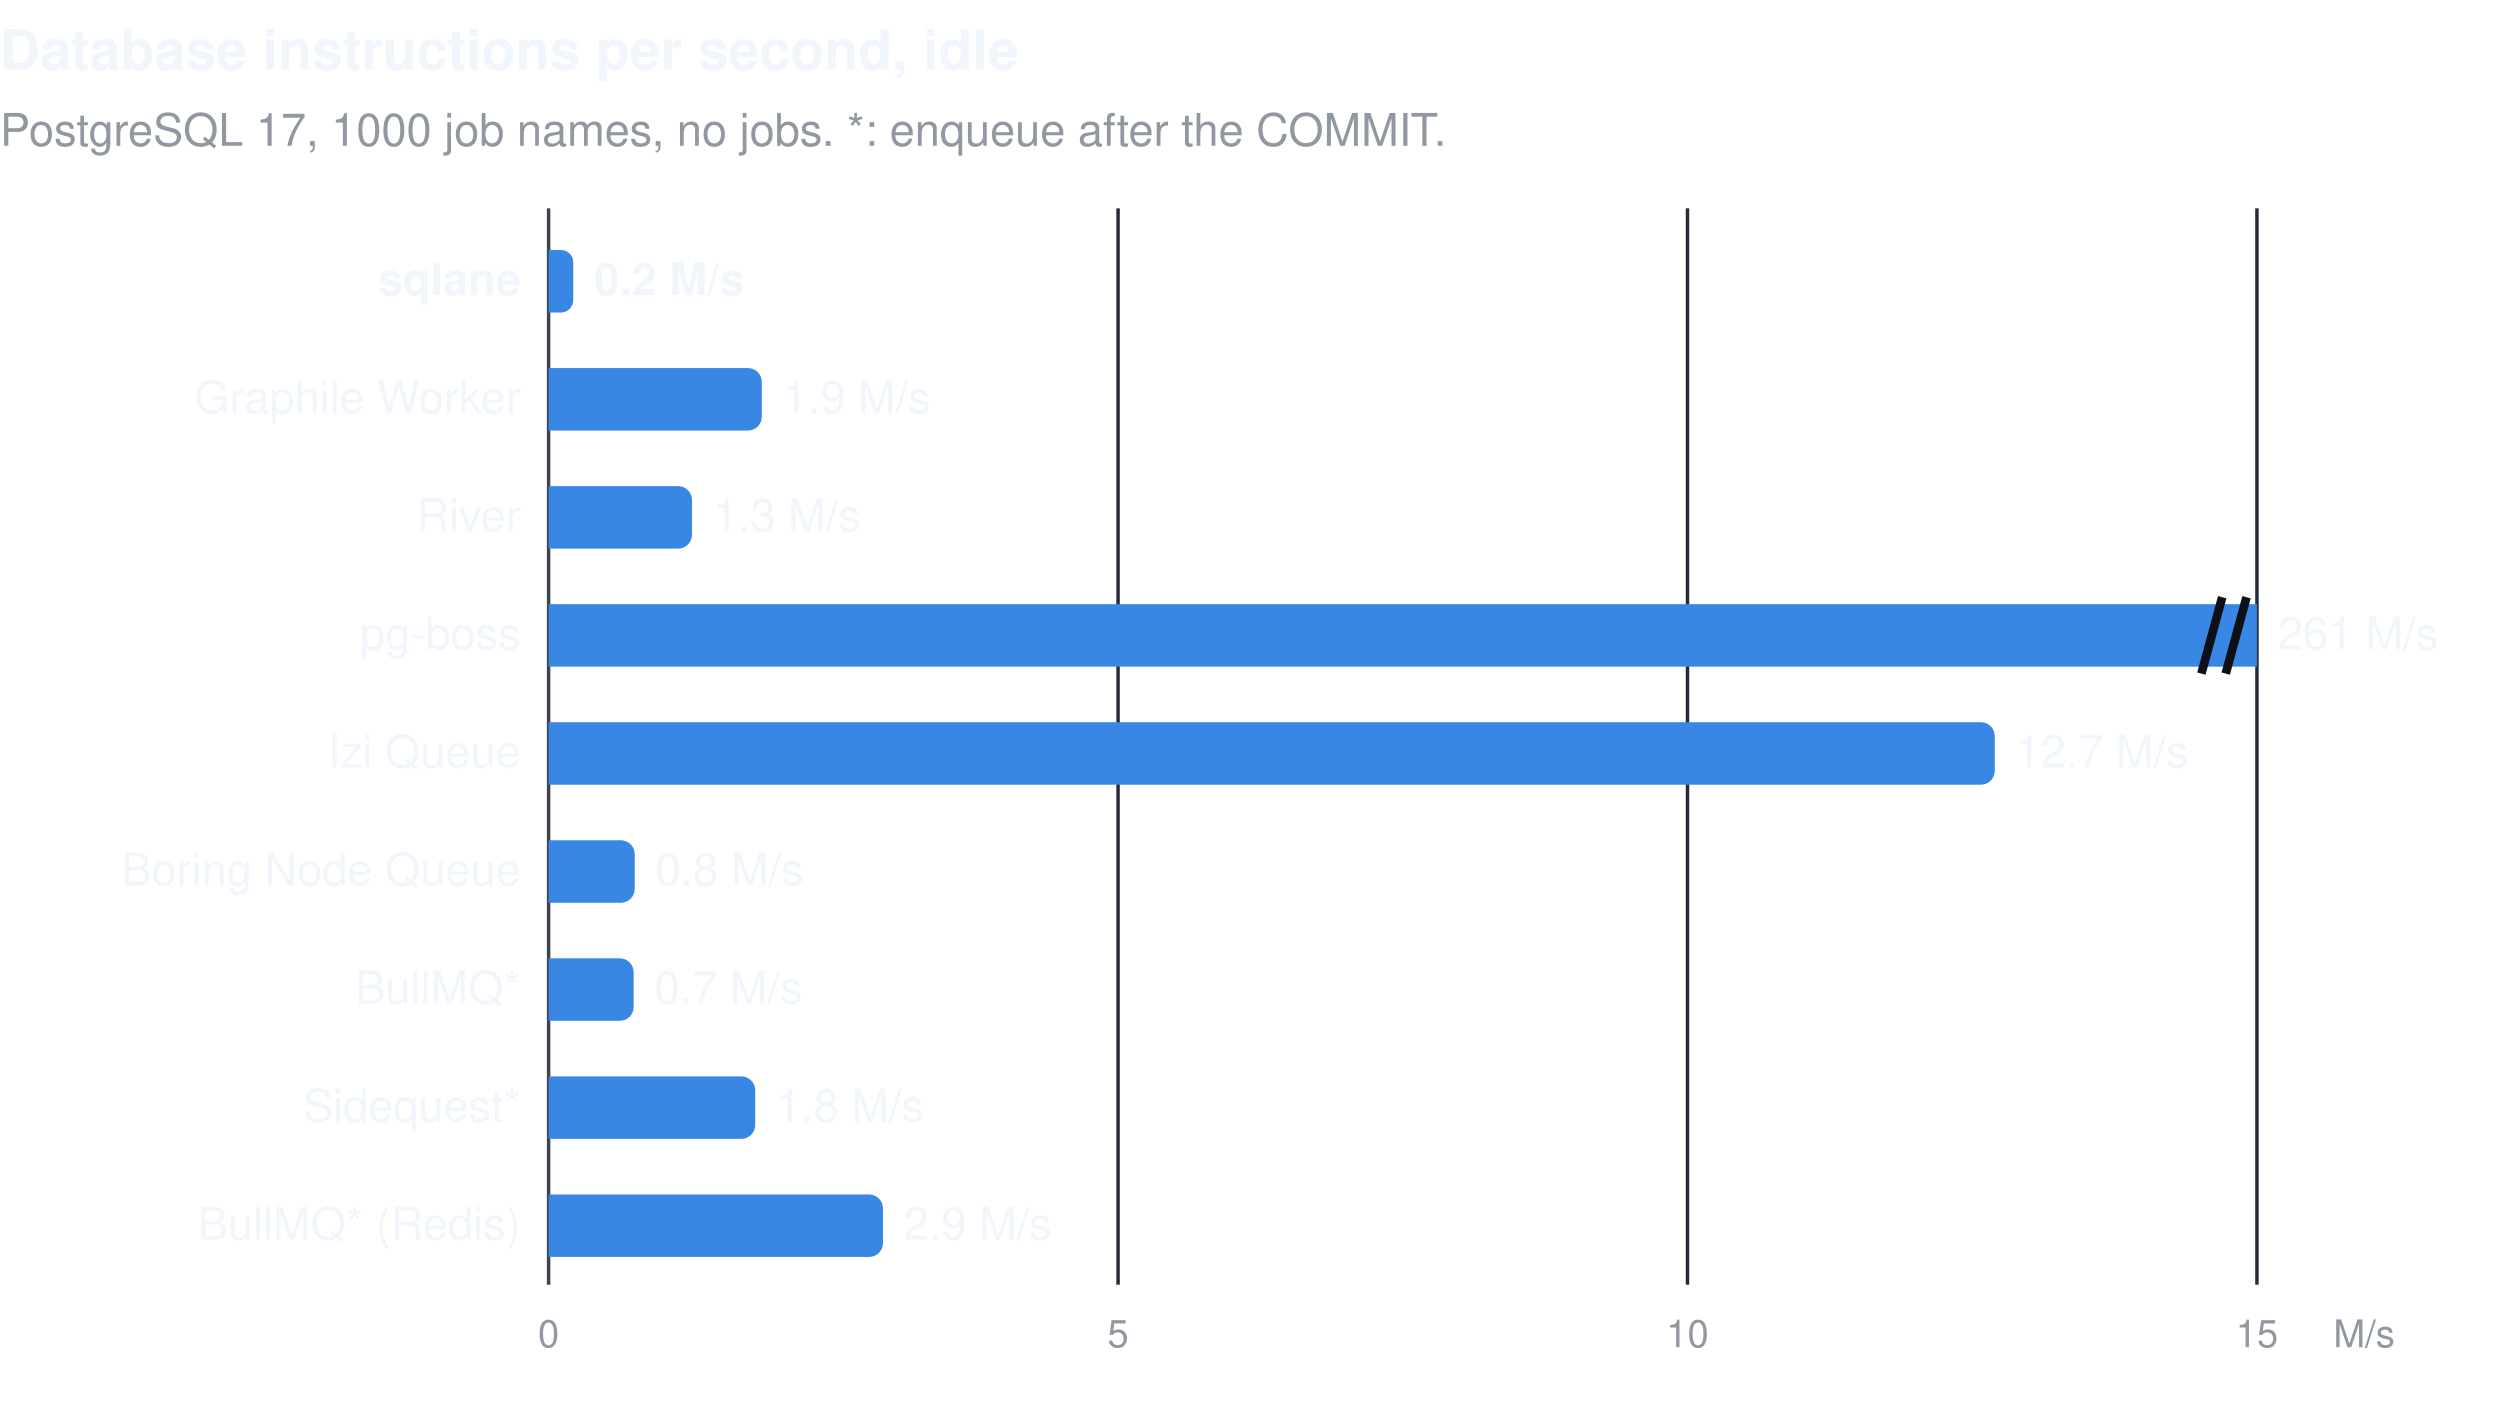
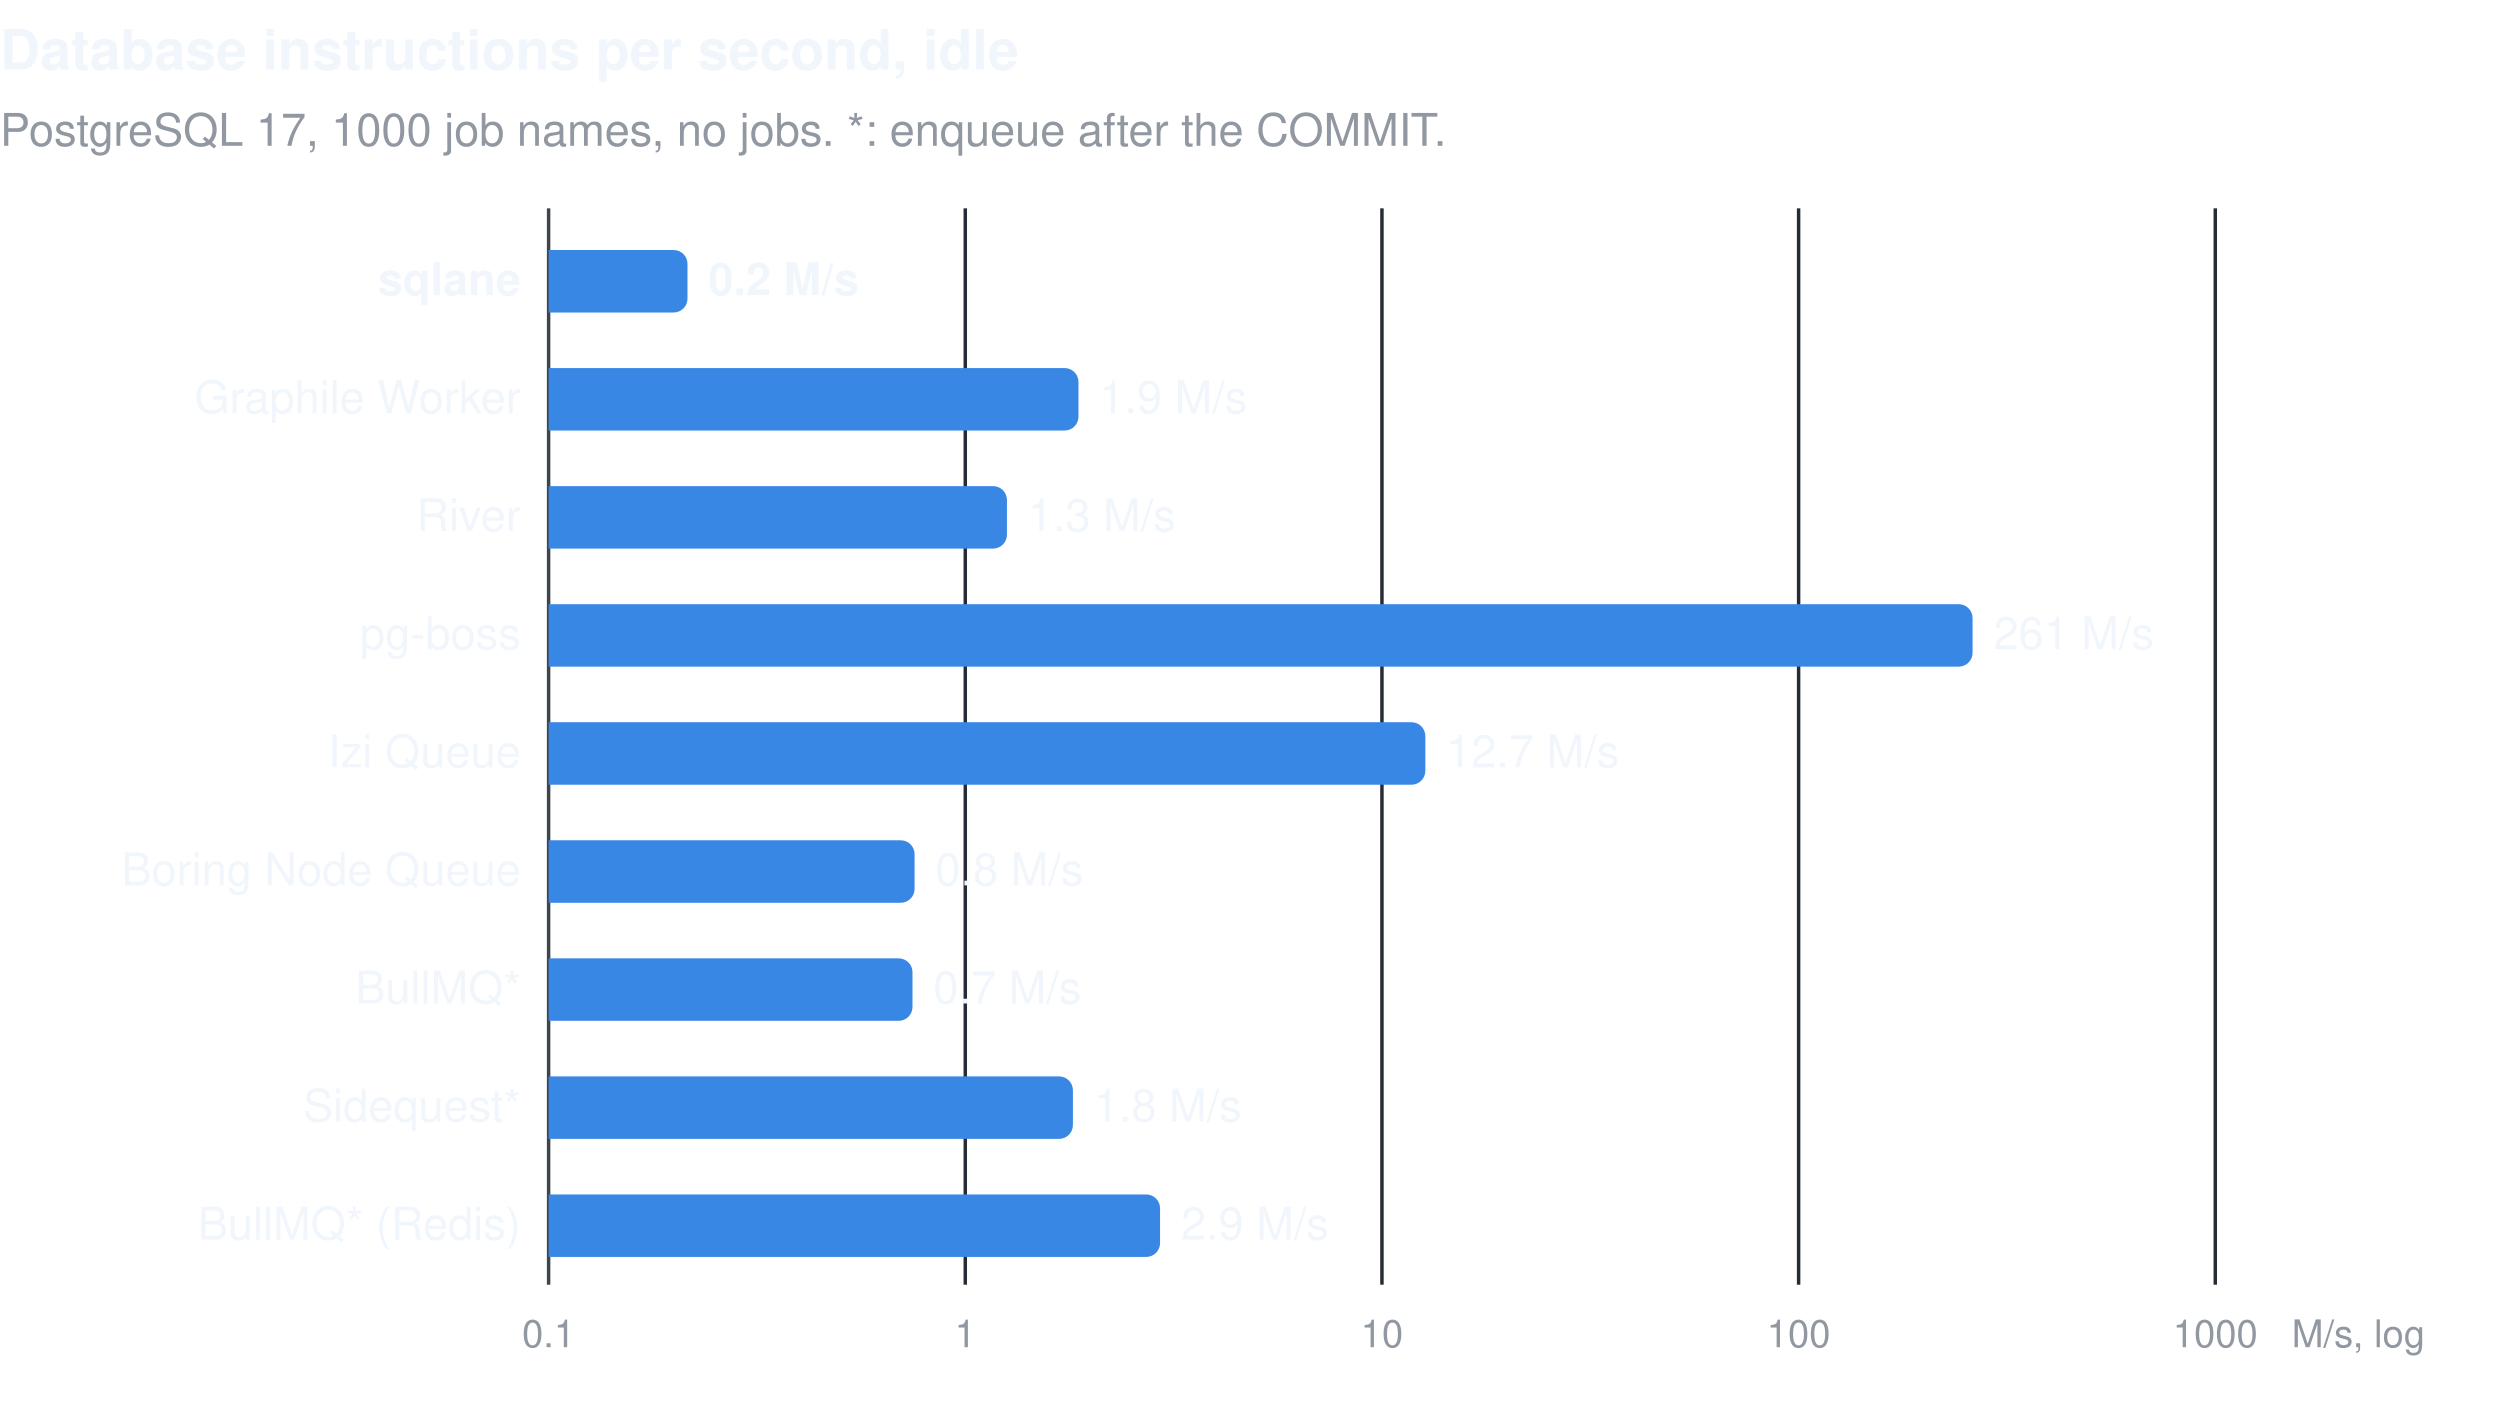
<svg xmlns="http://www.w3.org/2000/svg" width="720" height="404" viewBox="0 0 720 404" font-family="-apple-system, BlinkMacSystemFont, 'Segoe UI', Helvetica, Arial, sans-serif" role="img" aria-label="Database instructions per second, idle">
  <text x="0" y="20" font-size="16" font-weight="600" fill="#f0f6fc">Database instructions per second, idle</text>
  <text x="0" y="42" font-size="13" fill="#9198a1">PostgreSQL 17, 1000 job names, no jobs. *: enqueue after the COMMIT.</text>
  <line x1="158.0" y1="60" x2="158.0" y2="370" stroke="#3d444d" />
-   <text x="158.0" y="388" font-size="11" fill="#9198a1" text-anchor="middle">0</text>
-   <line x1="322.0" y1="60" x2="322.0" y2="370" stroke="#262c36" />
-   <text x="322.0" y="388" font-size="11" fill="#9198a1" text-anchor="middle">5</text>
-   <line x1="486.0" y1="60" x2="486.0" y2="370" stroke="#262c36" />
-   <text x="486.0" y="388" font-size="11" fill="#9198a1" text-anchor="middle">10</text>
-   <line x1="650.0" y1="60" x2="650.0" y2="370" stroke="#262c36" />
-   <text x="650.0" y="388" font-size="11" fill="#9198a1" text-anchor="middle">15</text>
-   <text x="672" y="388" font-size="11" fill="#9198a1">M/s</text>
+   <text x="158.0" y="388" font-size="11" fill="#9198a1" text-anchor="middle">0.1</text>
+   <line x1="278.0" y1="60" x2="278.0" y2="370" stroke="#262c36" />
+   <text x="278.0" y="388" font-size="11" fill="#9198a1" text-anchor="middle">1</text>
+   <line x1="398.0" y1="60" x2="398.0" y2="370" stroke="#262c36" />
+   <text x="398.0" y="388" font-size="11" fill="#9198a1" text-anchor="middle">10</text>
+   <line x1="518.0" y1="60" x2="518.0" y2="370" stroke="#262c36" />
+   <text x="518.0" y="388" font-size="11" fill="#9198a1" text-anchor="middle">100</text>
+   <line x1="638.0" y1="60" x2="638.0" y2="370" stroke="#262c36" />
+   <text x="638.0" y="388" font-size="11" fill="#9198a1" text-anchor="middle">1000</text>
+   <text x="660" y="388" font-size="11" fill="#9198a1">M/s, log</text>
  <text x="150" y="85" font-size="13" fill="#f0f6fc" text-anchor="end" font-weight="600">sqlane</text>
-   <path d="M158,72H161.5A3.532,3.532 0 0 1 165.1,75.532V86.468A3.532,3.532 0 0 1 161.5,90H158Z" fill="#3987e5" />
-   <text x="171.1" y="85" font-size="13" fill="#f0f6fc" font-weight="600">0.2 M/s</text>
+   <path d="M158,72H194.0A4,4 0 0 1 198.0,76V86A4,4 0 0 1 194.0,90H158Z" fill="#3987e5" />
+   <text x="204.0" y="85" font-size="13" fill="#f0f6fc" font-weight="600">0.2 M/s</text>
  <text x="150" y="119" font-size="13" fill="#f0f6fc" text-anchor="end">Graphile Worker</text>
-   <path d="M158,106H215.4A4,4 0 0 1 219.4,110V120A4,4 0 0 1 215.4,124H158Z" fill="#3987e5" />
-   <text x="225.4" y="119" font-size="13" fill="#f0f6fc">1.9 M/s</text>
+   <path d="M158,106H306.6A4,4 0 0 1 310.6,110V120A4,4 0 0 1 306.6,124H158Z" fill="#3987e5" />
+   <text x="316.6" y="119" font-size="13" fill="#f0f6fc">1.9 M/s</text>
  <text x="150" y="153" font-size="13" fill="#f0f6fc" text-anchor="end">River</text>
-   <path d="M158,140H195.3A4,4 0 0 1 199.3,144V154A4,4 0 0 1 195.3,158H158Z" fill="#3987e5" />
-   <text x="205.3" y="153" font-size="13" fill="#f0f6fc">1.3 M/s</text>
+   <path d="M158,140H286.0A4,4 0 0 1 290.0,144V154A4,4 0 0 1 286.0,158H158Z" fill="#3987e5" />
+   <text x="296.0" y="153" font-size="13" fill="#f0f6fc">1.3 M/s</text>
  <text x="150" y="187" font-size="13" fill="#f0f6fc" text-anchor="end">pg-boss</text>
-   <rect x="158" y="174" width="492.0" height="18" fill="#3987e5" />
-   <path d="M634.0,194l6,-22" stroke="#0d1117" stroke-width="2.5" />
-   <path d="M641.0,194l6,-22" stroke="#0d1117" stroke-width="2.5" />
-   <text x="656.0" y="187" font-size="13" fill="#f0f6fc">261 M/s</text>
+   <path d="M158,174H564.1A4,4 0 0 1 568.1,178V188A4,4 0 0 1 564.1,192H158Z" fill="#3987e5" />
+   <text x="574.1" y="187" font-size="13" fill="#f0f6fc">261 M/s</text>
  <text x="150" y="221" font-size="13" fill="#f0f6fc" text-anchor="end">Izi Queue</text>
-   <path d="M158,208H570.5A4,4 0 0 1 574.5,212V222A4,4 0 0 1 570.5,226H158Z" fill="#3987e5" />
-   <text x="580.5" y="221" font-size="13" fill="#f0f6fc">12.7 M/s</text>
+   <path d="M158,208H406.5A4,4 0 0 1 410.5,212V222A4,4 0 0 1 406.5,226H158Z" fill="#3987e5" />
+   <text x="416.5" y="221" font-size="13" fill="#f0f6fc">12.7 M/s</text>
  <text x="150" y="255" font-size="13" fill="#f0f6fc" text-anchor="end">Boring Node Queue</text>
-   <path d="M158,242H178.8A4,4 0 0 1 182.8,246V256A4,4 0 0 1 178.8,260H158Z" fill="#3987e5" />
-   <text x="188.8" y="255" font-size="13" fill="#f0f6fc">0.8 M/s</text>
+   <path d="M158,242H259.4A4,4 0 0 1 263.4,246V256A4,4 0 0 1 259.4,260H158Z" fill="#3987e5" />
+   <text x="269.4" y="255" font-size="13" fill="#f0f6fc">0.8 M/s</text>
  <text x="150" y="289" font-size="13" fill="#f0f6fc" text-anchor="end">BullMQ*</text>
-   <path d="M158,276H178.5A4,4 0 0 1 182.5,280V290A4,4 0 0 1 178.5,294H158Z" fill="#3987e5" />
-   <text x="188.5" y="289" font-size="13" fill="#f0f6fc">0.7 M/s</text>
+   <path d="M158,276H258.8A4,4 0 0 1 262.8,280V290A4,4 0 0 1 258.8,294H158Z" fill="#3987e5" />
+   <text x="268.8" y="289" font-size="13" fill="#f0f6fc">0.7 M/s</text>
  <text x="150" y="323" font-size="13" fill="#f0f6fc" text-anchor="end">Sidequest*</text>
-   <path d="M158,310H213.5A4,4 0 0 1 217.5,314V324A4,4 0 0 1 213.5,328H158Z" fill="#3987e5" />
-   <text x="223.5" y="323" font-size="13" fill="#f0f6fc">1.8 M/s</text>
+   <path d="M158,310H305.0A4,4 0 0 1 309.0,314V324A4,4 0 0 1 305.0,328H158Z" fill="#3987e5" />
+   <text x="315.0" y="323" font-size="13" fill="#f0f6fc">1.8 M/s</text>
  <text x="150" y="357" font-size="13" fill="#f0f6fc" text-anchor="end">BullMQ* (Redis)</text>
-   <path d="M158,344H250.3A4,4 0 0 1 254.3,348V358A4,4 0 0 1 250.3,362H158Z" fill="#3987e5" />
-   <text x="260.3" y="357" font-size="13" fill="#f0f6fc">2.9 M/s</text>
+   <path d="M158,344H330.1A4,4 0 0 1 334.1,348V358A4,4 0 0 1 330.1,362H158Z" fill="#3987e5" />
+   <text x="340.1" y="357" font-size="13" fill="#f0f6fc">2.9 M/s</text>
</svg>
